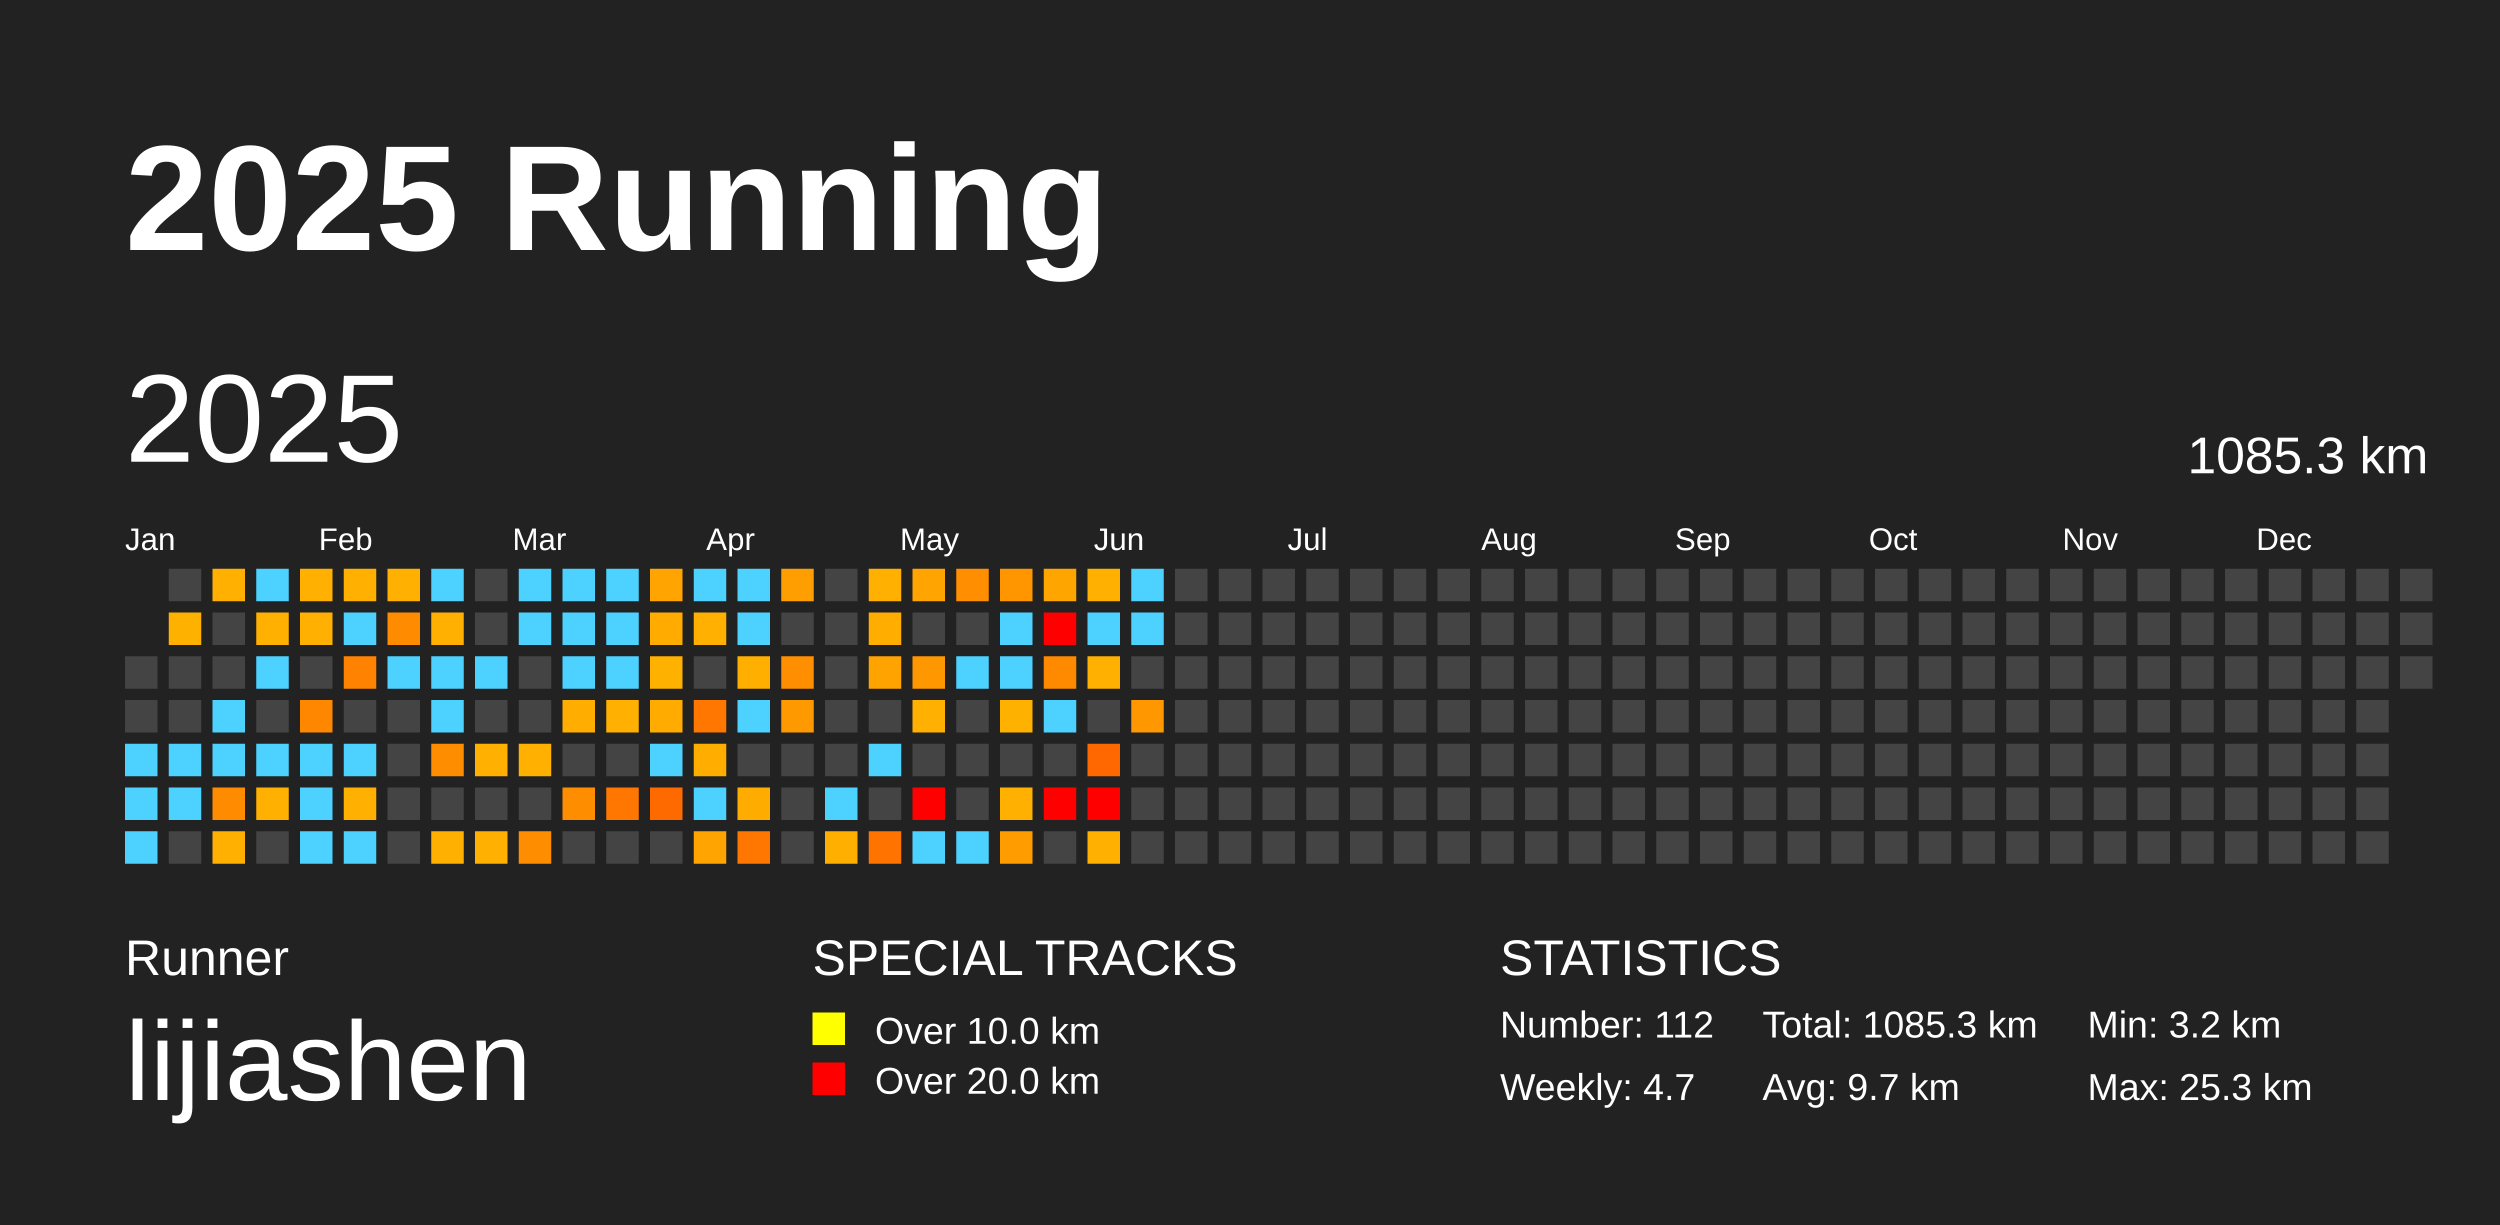
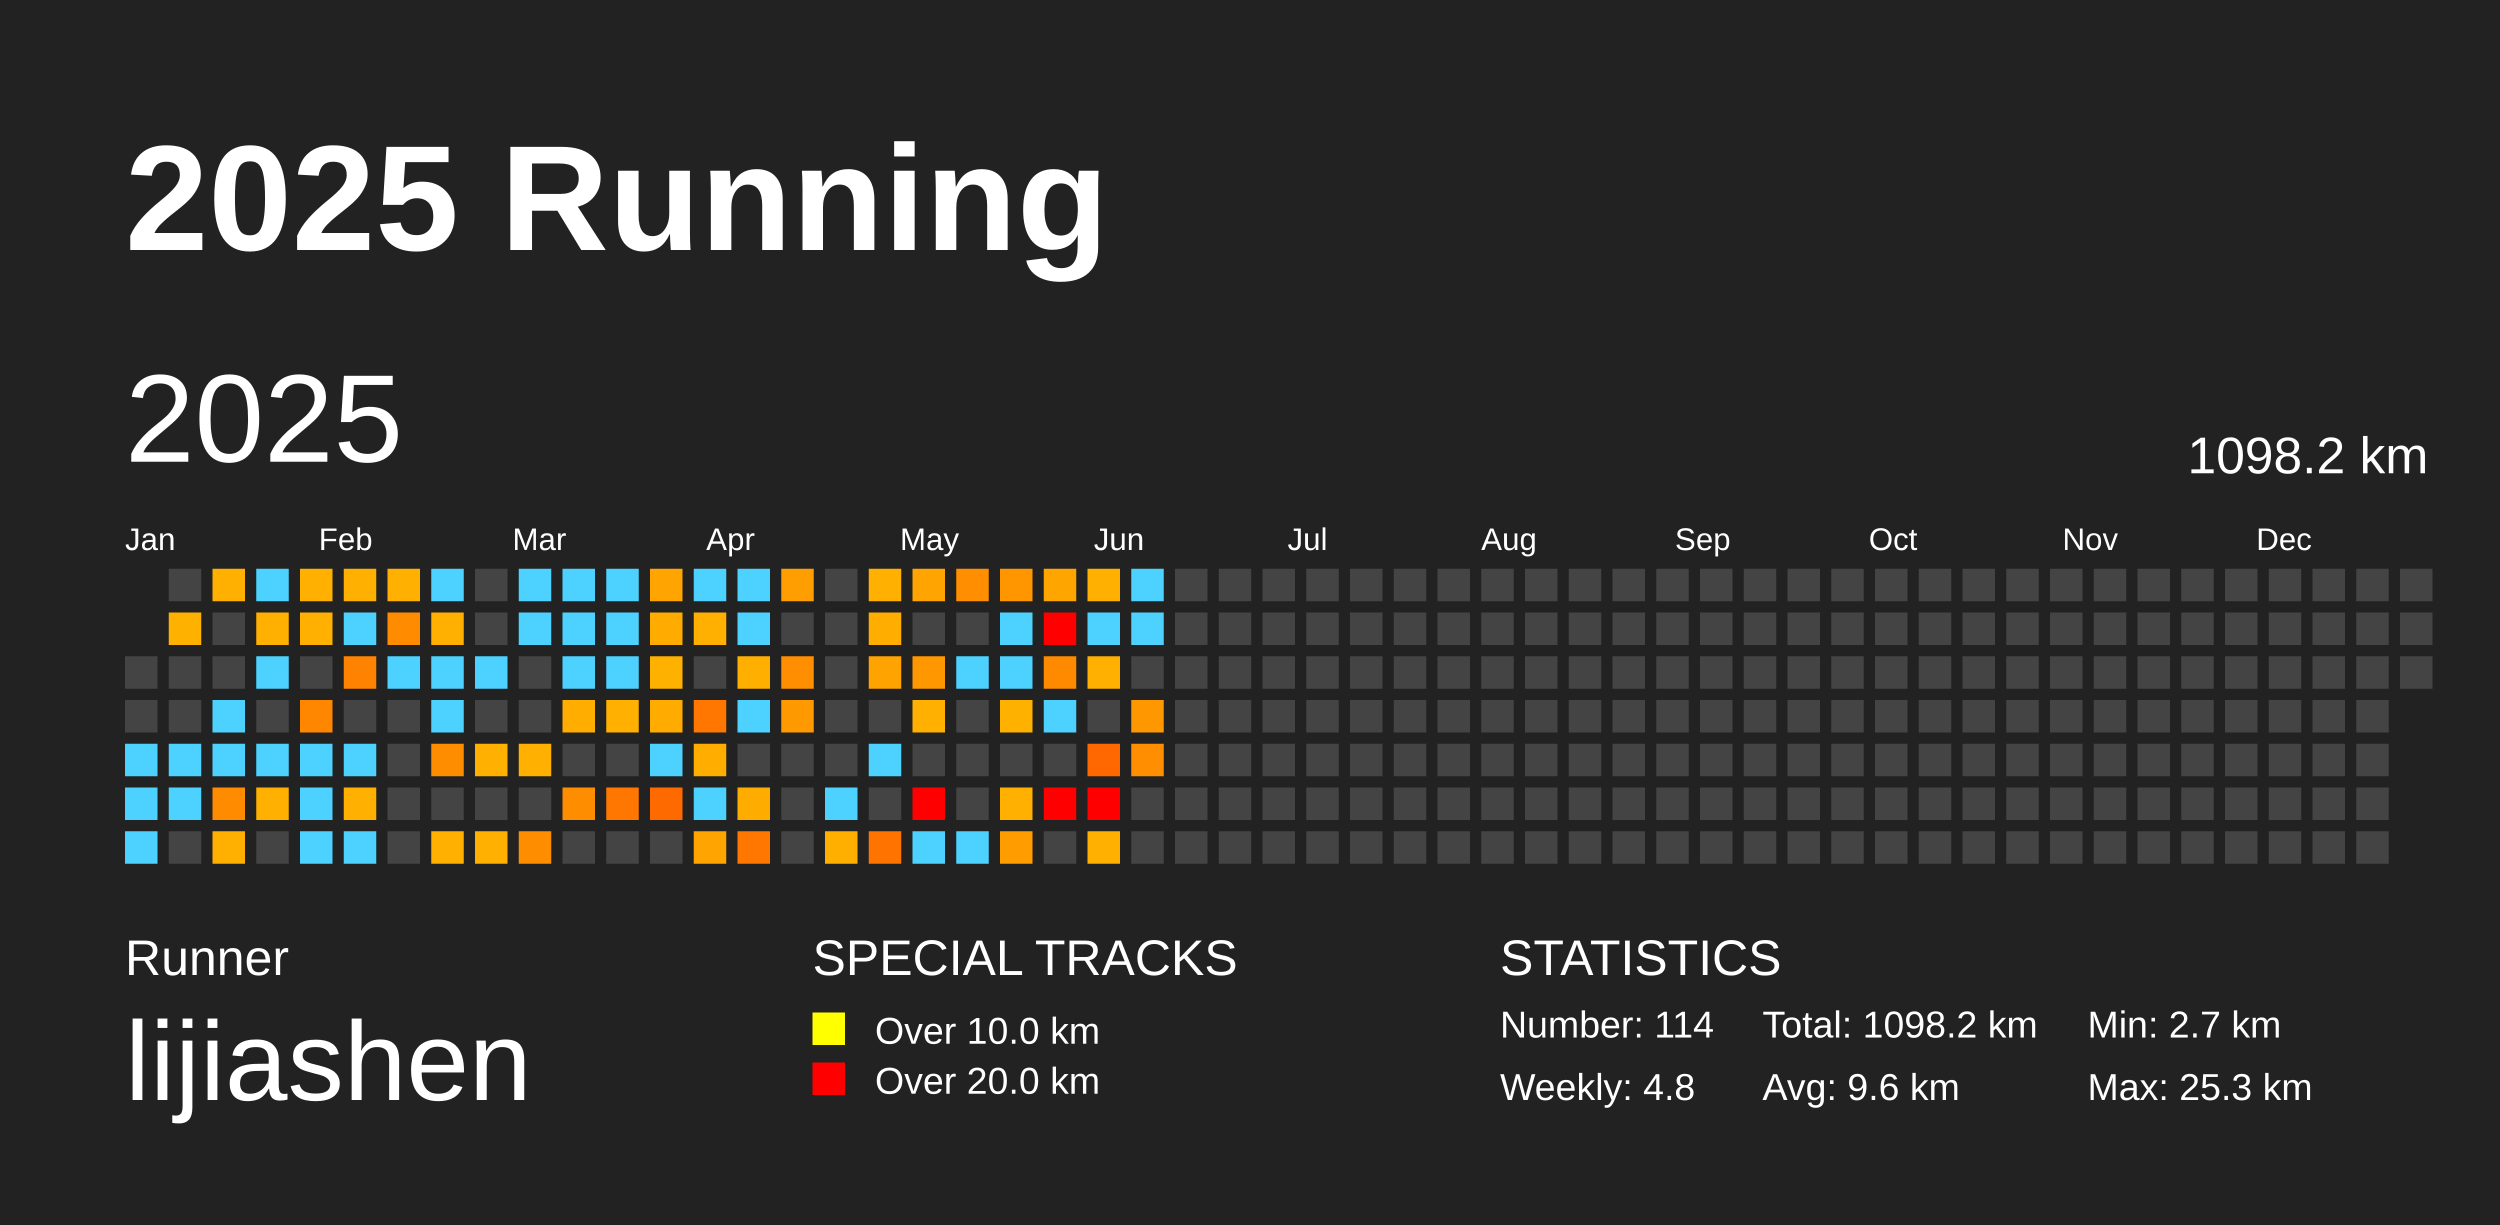
<svg xmlns="http://www.w3.org/2000/svg" baseProfile="full" height="98mm" version="1.1" viewBox="0,0,200,98" width="200mm">
  <defs />
  <rect fill="#222222" height="98" width="200" x="0" y="0" />
  <text fill="#FFFFFF" style="font-size:12px; font-family:Arial; font-weight:bold;" x="10" y="20">2025 Running</text>
  <text fill="#FFFFFF" style="font-size:4px; font-family:Arial" x="10" y="78">Runner</text>
  <text fill="#FFFFFF" style="font-size:9px; font-family:Arial" x="10" y="88">lijiashen</text>
  <text fill="#FFFFFF" style="font-size:4px; font-family:Arial" x="65" y="78">SPECIAL TRACKS</text>
  <rect fill="yellow" height="2.6" width="2.6" x="65" y="81" />
  <text fill="#FFFFFF" style="font-size:3px; font-family:Arial" x="70" y="83.5">Over 10.0 km</text>
  <rect fill="red" height="2.6" width="2.6" x="65" y="85" />
  <text fill="#FFFFFF" style="font-size:3px; font-family:Arial" x="70" y="87.5">Over 20.0 km</text>
  <text fill="#FFFFFF" style="font-size:4px; font-family:Arial" x="120" y="78">STATISTICS</text>
-   <text fill="#FFFFFF" style="font-size:3px; font-family:Arial" x="120" y="83">Number: 112</text>
-   <text fill="#FFFFFF" style="font-size:3px; font-family:Arial" x="120" y="88">Weekly: 4.7</text>
-   <text fill="#FFFFFF" style="font-size:3px; font-family:Arial" x="141" y="83">Total: 1085.3 km</text>
-   <text fill="#FFFFFF" style="font-size:3px; font-family:Arial" x="141" y="88">Avg: 9.7 km</text>
-   <text fill="#FFFFFF" style="font-size:3px; font-family:Arial" x="167" y="83">Min: 3.2 km</text>
+   <text fill="#FFFFFF" style="font-size:3px; font-family:Arial" x="120" y="83">Number: 114</text>
+   <text fill="#FFFFFF" style="font-size:3px; font-family:Arial" x="120" y="88">Weekly: 4.8</text>
+   <text fill="#FFFFFF" style="font-size:3px; font-family:Arial" x="141" y="83">Total: 1098.2 km</text>
+   <text fill="#FFFFFF" style="font-size:3px; font-family:Arial" x="141" y="88">Avg: 9.6 km</text>
+   <text fill="#FFFFFF" style="font-size:3px; font-family:Arial" x="167" y="83">Min: 2.7 km</text>
  <text fill="#FFFFFF" style="font-size:3px; font-family:Arial" x="167" y="88">Max: 25.3 km</text>
  <text dominant-baseline="hanging" fill="#FFFFFF" style="font-size:10.0px; font-family:Arial;" x="10" y="30">2025</text>
-   <text dominant-baseline="hanging" fill="#FFFFFF" style="font-size:4.125px; font-family:Arial;" x="175" y="35">1085.3 km</text>
+   <text dominant-baseline="hanging" fill="#FFFFFF" style="font-size:4.125px; font-family:Arial;" x="175" y="35">1098.2 km</text>
  <text fill="#FFFFFF" style="font-size:2.5px; font-family:Arial" x="10.0" y="44">Jan</text>
  <text fill="#FFFFFF" style="font-size:2.5px; font-family:Arial" x="25.5" y="44">Feb</text>
  <text fill="#FFFFFF" style="font-size:2.5px; font-family:Arial" x="41.0" y="44">Mar</text>
  <text fill="#FFFFFF" style="font-size:2.5px; font-family:Arial" x="56.5" y="44">Apr</text>
  <text fill="#FFFFFF" style="font-size:2.5px; font-family:Arial" x="72.0" y="44">May</text>
  <text fill="#FFFFFF" style="font-size:2.5px; font-family:Arial" x="87.5" y="44">Jun</text>
  <text fill="#FFFFFF" style="font-size:2.5px; font-family:Arial" x="103.0" y="44">Jul</text>
  <text fill="#FFFFFF" style="font-size:2.5px; font-family:Arial" x="118.5" y="44">Aug</text>
  <text fill="#FFFFFF" style="font-size:2.5px; font-family:Arial" x="134.0" y="44">Sep</text>
  <text fill="#FFFFFF" style="font-size:2.5px; font-family:Arial" x="149.5" y="44">Oct</text>
  <text fill="#FFFFFF" style="font-size:2.5px; font-family:Arial" x="165.0" y="44">Nov</text>
  <text fill="#FFFFFF" style="font-size:2.5px; font-family:Arial" x="180.5" y="44">Dec</text>
  <rect fill="#444444" height="2.6" width="2.6" x="10.0" y="52.5" />
  <rect fill="#444444" height="2.6" width="2.6" x="10.0" y="56.0" />
  <rect fill="#4dd2ff" height="2.6" width="2.6" x="10.0" y="59.5" />
  <rect fill="#4dd2ff" height="2.6" width="2.6" x="10.0" y="63.0" />
  <rect fill="#4dd2ff" height="2.6" width="2.6" x="10.0" y="66.5" />
  <rect fill="#444444" height="2.6" width="2.6" x="13.5" y="45.5" />
  <rect fill="#ffb100" height="2.6" width="2.6" x="13.5" y="49.0" />
  <rect fill="#444444" height="2.6" width="2.6" x="13.5" y="52.5" />
  <rect fill="#444444" height="2.6" width="2.6" x="13.5" y="56.0" />
  <rect fill="#4dd2ff" height="2.6" width="2.6" x="13.5" y="59.5" />
  <rect fill="#4dd2ff" height="2.6" width="2.6" x="13.5" y="63.0" />
  <rect fill="#444444" height="2.6" width="2.6" x="13.5" y="66.5" />
  <rect fill="#ffb000" height="2.6" width="2.6" x="17.0" y="45.5" />
  <rect fill="#444444" height="2.6" width="2.6" x="17.0" y="49.0" />
  <rect fill="#444444" height="2.6" width="2.6" x="17.0" y="52.5" />
  <rect fill="#4dd2ff" height="2.6" width="2.6" x="17.0" y="56.0" />
  <rect fill="#4dd2ff" height="2.6" width="2.6" x="17.0" y="59.5" />
  <rect fill="#ff8c00" height="2.6" width="2.6" x="17.0" y="63.0" />
  <rect fill="#ffb000" height="2.6" width="2.6" x="17.0" y="66.5" />
  <rect fill="#4dd2ff" height="2.6" width="2.6" x="20.5" y="45.5" />
  <rect fill="#ffb000" height="2.6" width="2.6" x="20.5" y="49.0" />
  <rect fill="#4dd2ff" height="2.6" width="2.6" x="20.5" y="52.5" />
  <rect fill="#444444" height="2.6" width="2.6" x="20.5" y="56.0" />
  <rect fill="#4dd2ff" height="2.6" width="2.6" x="20.5" y="59.5" />
  <rect fill="#ffb000" height="2.6" width="2.6" x="20.5" y="63.0" />
  <rect fill="#444444" height="2.6" width="2.6" x="20.5" y="66.5" />
  <rect fill="#ffb000" height="2.6" width="2.6" x="24.0" y="45.5" />
  <rect fill="#ffb000" height="2.6" width="2.6" x="24.0" y="49.0" />
  <rect fill="#444444" height="2.6" width="2.6" x="24.0" y="52.5" />
  <rect fill="#ff8700" height="2.6" width="2.6" x="24.0" y="56.0" />
  <rect fill="#4dd2ff" height="2.6" width="2.6" x="24.0" y="59.5" />
  <rect fill="#4dd2ff" height="2.6" width="2.6" x="24.0" y="63.0" />
  <rect fill="#4dd2ff" height="2.6" width="2.6" x="24.0" y="66.5" />
  <rect fill="#ffb000" height="2.6" width="2.6" x="27.5" y="45.5" />
  <rect fill="#4dd2ff" height="2.6" width="2.6" x="27.5" y="49.0" />
  <rect fill="#ff8300" height="2.6" width="2.6" x="27.5" y="52.5" />
  <rect fill="#444444" height="2.6" width="2.6" x="27.5" y="56.0" />
  <rect fill="#4dd2ff" height="2.6" width="2.6" x="27.5" y="59.5" />
  <rect fill="#ffb000" height="2.6" width="2.6" x="27.5" y="63.0" />
  <rect fill="#4dd2ff" height="2.6" width="2.6" x="27.5" y="66.5" />
  <rect fill="#ffb000" height="2.6" width="2.6" x="31.0" y="45.5" />
  <rect fill="#ff8c00" height="2.6" width="2.6" x="31.0" y="49.0" />
  <rect fill="#4dd2ff" height="2.6" width="2.6" x="31.0" y="52.5" />
  <rect fill="#444444" height="2.6" width="2.6" x="31.0" y="56.0" />
  <rect fill="#444444" height="2.6" width="2.6" x="31.0" y="59.5" />
  <rect fill="#444444" height="2.6" width="2.6" x="31.0" y="63.0" />
  <rect fill="#444444" height="2.6" width="2.6" x="31.0" y="66.5" />
  <rect fill="#4dd2ff" height="2.6" width="2.6" x="34.5" y="45.5" />
  <rect fill="#ffb000" height="2.6" width="2.6" x="34.5" y="49.0" />
  <rect fill="#4dd2ff" height="2.6" width="2.6" x="34.5" y="52.5" />
  <rect fill="#4dd2ff" height="2.6" width="2.6" x="34.5" y="56.0" />
  <rect fill="#ff8d00" height="2.6" width="2.6" x="34.5" y="59.5" />
  <rect fill="#444444" height="2.6" width="2.6" x="34.5" y="63.0" />
  <rect fill="#ffb000" height="2.6" width="2.6" x="34.5" y="66.5" />
  <rect fill="#444444" height="2.6" width="2.6" x="38.0" y="45.5" />
  <rect fill="#444444" height="2.6" width="2.6" x="38.0" y="49.0" />
  <rect fill="#4dd2ff" height="2.6" width="2.6" x="38.0" y="52.5" />
  <rect fill="#444444" height="2.6" width="2.6" x="38.0" y="56.0" />
  <rect fill="#ffb000" height="2.6" width="2.6" x="38.0" y="59.5" />
  <rect fill="#444444" height="2.6" width="2.6" x="38.0" y="63.0" />
  <rect fill="#ffb000" height="2.6" width="2.6" x="38.0" y="66.5" />
  <rect fill="#4dd2ff" height="2.6" width="2.6" x="41.5" y="45.5" />
  <rect fill="#4dd2ff" height="2.6" width="2.6" x="41.5" y="49.0" />
  <rect fill="#444444" height="2.6" width="2.6" x="41.5" y="52.5" />
  <rect fill="#444444" height="2.6" width="2.6" x="41.5" y="56.0" />
  <rect fill="#ffb000" height="2.6" width="2.6" x="41.5" y="59.5" />
  <rect fill="#444444" height="2.6" width="2.6" x="41.5" y="63.0" />
  <rect fill="#ff8d00" height="2.6" width="2.6" x="41.5" y="66.5" />
  <rect fill="#4dd2ff" height="2.6" width="2.6" x="45.0" y="45.5" />
  <rect fill="#4dd2ff" height="2.6" width="2.6" x="45.0" y="49.0" />
  <rect fill="#4dd2ff" height="2.6" width="2.6" x="45.0" y="52.5" />
  <rect fill="#ffae00" height="2.6" width="2.6" x="45.0" y="56.0" />
  <rect fill="#444444" height="2.6" width="2.6" x="45.0" y="59.5" />
  <rect fill="#ff8d00" height="2.6" width="2.6" x="45.0" y="63.0" />
  <rect fill="#444444" height="2.6" width="2.6" x="45.0" y="66.5" />
  <rect fill="#4dd2ff" height="2.6" width="2.6" x="48.5" y="45.5" />
  <rect fill="#4dd2ff" height="2.6" width="2.6" x="48.5" y="49.0" />
  <rect fill="#4dd2ff" height="2.6" width="2.6" x="48.5" y="52.5" />
  <rect fill="#ffb000" height="2.6" width="2.6" x="48.5" y="56.0" />
  <rect fill="#444444" height="2.6" width="2.6" x="48.5" y="59.5" />
  <rect fill="#ff7600" height="2.6" width="2.6" x="48.5" y="63.0" />
  <rect fill="#444444" height="2.6" width="2.6" x="48.5" y="66.5" />
  <rect fill="#ffa400" height="2.6" width="2.6" x="52.0" y="45.5" />
  <rect fill="#ffab00" height="2.6" width="2.6" x="52.0" y="49.0" />
  <rect fill="#ffb100" height="2.6" width="2.6" x="52.0" y="52.5" />
  <rect fill="#ffab00" height="2.6" width="2.6" x="52.0" y="56.0" />
  <rect fill="#4dd2ff" height="2.6" width="2.6" x="52.0" y="59.5" />
  <rect fill="#ff6a00" height="2.6" width="2.6" x="52.0" y="63.0" />
  <rect fill="#444444" height="2.6" width="2.6" x="52.0" y="66.5" />
  <rect fill="#4dd2ff" height="2.6" width="2.6" x="55.5" y="45.5" />
  <rect fill="#ffb000" height="2.6" width="2.6" x="55.5" y="49.0" />
  <rect fill="#444444" height="2.6" width="2.6" x="55.5" y="52.5" />
  <rect fill="#ff7700" height="2.6" width="2.6" x="55.5" y="56.0" />
  <rect fill="#ffae00" height="2.6" width="2.6" x="55.5" y="59.5" />
  <rect fill="#4dd2ff" height="2.6" width="2.6" x="55.5" y="63.0" />
  <rect fill="#ffa400" height="2.6" width="2.6" x="55.5" y="66.5" />
  <rect fill="#4dd2ff" height="2.6" width="2.6" x="59.0" y="45.5" />
  <rect fill="#4dd2ff" height="2.6" width="2.6" x="59.0" y="49.0" />
  <rect fill="#ffaf00" height="2.6" width="2.6" x="59.0" y="52.5" />
  <rect fill="#4dd2ff" height="2.6" width="2.6" x="59.0" y="56.0" />
  <rect fill="#444444" height="2.6" width="2.6" x="59.0" y="59.5" />
  <rect fill="#ffac00" height="2.6" width="2.6" x="59.0" y="63.0" />
  <rect fill="#ff7700" height="2.6" width="2.6" x="59.0" y="66.5" />
  <rect fill="#ff9e00" height="2.6" width="2.6" x="62.5" y="45.5" />
  <rect fill="#444444" height="2.6" width="2.6" x="62.5" y="49.0" />
  <rect fill="#ff8e00" height="2.6" width="2.6" x="62.5" y="52.5" />
  <rect fill="#ff9900" height="2.6" width="2.6" x="62.5" y="56.0" />
  <rect fill="#444444" height="2.6" width="2.6" x="62.5" y="59.5" />
  <rect fill="#444444" height="2.6" width="2.6" x="62.5" y="63.0" />
  <rect fill="#444444" height="2.6" width="2.6" x="62.5" y="66.5" />
  <rect fill="#444444" height="2.6" width="2.6" x="66.0" y="45.5" />
  <rect fill="#444444" height="2.6" width="2.6" x="66.0" y="49.0" />
  <rect fill="#444444" height="2.6" width="2.6" x="66.0" y="52.5" />
  <rect fill="#444444" height="2.6" width="2.6" x="66.0" y="56.0" />
  <rect fill="#444444" height="2.6" width="2.6" x="66.0" y="59.5" />
  <rect fill="#4dd2ff" height="2.6" width="2.6" x="66.0" y="63.0" />
  <rect fill="#ffaf00" height="2.6" width="2.6" x="66.0" y="66.5" />
  <rect fill="#ffb000" height="2.6" width="2.6" x="69.5" y="45.5" />
  <rect fill="#ffae00" height="2.6" width="2.6" x="69.5" y="49.0" />
  <rect fill="#ffa300" height="2.6" width="2.6" x="69.5" y="52.5" />
  <rect fill="#444444" height="2.6" width="2.6" x="69.5" y="56.0" />
  <rect fill="#4dd2ff" height="2.6" width="2.6" x="69.5" y="59.5" />
  <rect fill="#444444" height="2.6" width="2.6" x="69.5" y="63.0" />
  <rect fill="#ff7400" height="2.6" width="2.6" x="69.5" y="66.5" />
  <rect fill="#ffa400" height="2.6" width="2.6" x="73.0" y="45.5" />
  <rect fill="#444444" height="2.6" width="2.6" x="73.0" y="49.0" />
  <rect fill="#ff9800" height="2.6" width="2.6" x="73.0" y="52.5" />
  <rect fill="#ffb000" height="2.6" width="2.6" x="73.0" y="56.0" />
  <rect fill="#444444" height="2.6" width="2.6" x="73.0" y="59.5" />
  <rect fill="red" height="2.6" width="2.6" x="73.0" y="63.0" />
  <rect fill="#4dd2ff" height="2.6" width="2.6" x="73.0" y="66.5" />
  <rect fill="#ff8e00" height="2.6" width="2.6" x="76.5" y="45.5" />
  <rect fill="#444444" height="2.6" width="2.6" x="76.5" y="49.0" />
  <rect fill="#4dd2ff" height="2.6" width="2.6" x="76.5" y="52.5" />
  <rect fill="#444444" height="2.6" width="2.6" x="76.5" y="56.0" />
  <rect fill="#444444" height="2.6" width="2.6" x="76.5" y="59.5" />
  <rect fill="#444444" height="2.6" width="2.6" x="76.5" y="63.0" />
  <rect fill="#4dd2ff" height="2.6" width="2.6" x="76.5" y="66.5" />
  <rect fill="#ff9600" height="2.6" width="2.6" x="80.0" y="45.5" />
  <rect fill="#4dd2ff" height="2.6" width="2.6" x="80.0" y="49.0" />
  <rect fill="#4dd2ff" height="2.6" width="2.6" x="80.0" y="52.5" />
  <rect fill="#ffb100" height="2.6" width="2.6" x="80.0" y="56.0" />
  <rect fill="#444444" height="2.6" width="2.6" x="80.0" y="59.5" />
  <rect fill="#ffb000" height="2.6" width="2.6" x="80.0" y="63.0" />
  <rect fill="#ff9d00" height="2.6" width="2.6" x="80.0" y="66.5" />
  <rect fill="#ffa500" height="2.6" width="2.6" x="83.5" y="45.5" />
  <rect fill="red" height="2.6" width="2.6" x="83.5" y="49.0" />
  <rect fill="#ff8a00" height="2.6" width="2.6" x="83.5" y="52.5" />
  <rect fill="#4dd2ff" height="2.6" width="2.6" x="83.5" y="56.0" />
  <rect fill="#444444" height="2.6" width="2.6" x="83.5" y="59.5" />
  <rect fill="red" height="2.6" width="2.6" x="83.5" y="63.0" />
  <rect fill="#444444" height="2.6" width="2.6" x="83.5" y="66.5" />
  <rect fill="#ffb000" height="2.6" width="2.6" x="87.0" y="45.5" />
  <rect fill="#4dd2ff" height="2.6" width="2.6" x="87.0" y="49.0" />
  <rect fill="#ffb000" height="2.6" width="2.6" x="87.0" y="52.5" />
  <rect fill="#444444" height="2.6" width="2.6" x="87.0" y="56.0" />
  <rect fill="#ff6700" height="2.6" width="2.6" x="87.0" y="59.5" />
  <rect fill="red" height="2.6" width="2.6" x="87.0" y="63.0" />
  <rect fill="#ffb000" height="2.6" width="2.6" x="87.0" y="66.5" />
  <rect fill="#4dd2ff" height="2.6" width="2.6" x="90.5" y="45.5" />
  <rect fill="#4dd2ff" height="2.6" width="2.6" x="90.5" y="49.0" />
  <rect fill="#444444" height="2.6" width="2.6" x="90.5" y="52.5" />
  <rect fill="#ff9800" height="2.6" width="2.6" x="90.5" y="56.0" />
-   <rect fill="#444444" height="2.6" width="2.6" x="90.5" y="59.5" />
+   <rect fill="#ff8f00" height="2.6" width="2.6" x="90.5" y="59.5" />
  <rect fill="#444444" height="2.6" width="2.6" x="90.5" y="63.0" />
  <rect fill="#444444" height="2.6" width="2.6" x="90.5" y="66.5" />
  <rect fill="#444444" height="2.6" width="2.6" x="94.0" y="45.5" />
  <rect fill="#444444" height="2.6" width="2.6" x="94.0" y="49.0" />
  <rect fill="#444444" height="2.6" width="2.6" x="94.0" y="52.5" />
  <rect fill="#444444" height="2.6" width="2.6" x="94.0" y="56.0" />
  <rect fill="#444444" height="2.6" width="2.6" x="94.0" y="59.5" />
  <rect fill="#444444" height="2.6" width="2.6" x="94.0" y="63.0" />
  <rect fill="#444444" height="2.6" width="2.6" x="94.0" y="66.5" />
  <rect fill="#444444" height="2.6" width="2.6" x="97.5" y="45.5" />
  <rect fill="#444444" height="2.6" width="2.6" x="97.5" y="49.0" />
  <rect fill="#444444" height="2.6" width="2.6" x="97.5" y="52.5" />
  <rect fill="#444444" height="2.6" width="2.6" x="97.5" y="56.0" />
  <rect fill="#444444" height="2.6" width="2.6" x="97.5" y="59.5" />
  <rect fill="#444444" height="2.6" width="2.6" x="97.5" y="63.0" />
  <rect fill="#444444" height="2.6" width="2.6" x="97.5" y="66.5" />
  <rect fill="#444444" height="2.6" width="2.6" x="101.0" y="45.5" />
  <rect fill="#444444" height="2.6" width="2.6" x="101.0" y="49.0" />
  <rect fill="#444444" height="2.6" width="2.6" x="101.0" y="52.5" />
  <rect fill="#444444" height="2.6" width="2.6" x="101.0" y="56.0" />
  <rect fill="#444444" height="2.6" width="2.6" x="101.0" y="59.5" />
  <rect fill="#444444" height="2.6" width="2.6" x="101.0" y="63.0" />
  <rect fill="#444444" height="2.6" width="2.6" x="101.0" y="66.5" />
  <rect fill="#444444" height="2.6" width="2.6" x="104.5" y="45.5" />
  <rect fill="#444444" height="2.6" width="2.6" x="104.5" y="49.0" />
  <rect fill="#444444" height="2.6" width="2.6" x="104.5" y="52.5" />
  <rect fill="#444444" height="2.6" width="2.6" x="104.5" y="56.0" />
  <rect fill="#444444" height="2.6" width="2.6" x="104.5" y="59.5" />
  <rect fill="#444444" height="2.6" width="2.6" x="104.5" y="63.0" />
  <rect fill="#444444" height="2.6" width="2.6" x="104.5" y="66.5" />
  <rect fill="#444444" height="2.6" width="2.6" x="108.0" y="45.5" />
  <rect fill="#444444" height="2.6" width="2.6" x="108.0" y="49.0" />
  <rect fill="#444444" height="2.6" width="2.6" x="108.0" y="52.5" />
  <rect fill="#444444" height="2.6" width="2.6" x="108.0" y="56.0" />
  <rect fill="#444444" height="2.6" width="2.6" x="108.0" y="59.5" />
  <rect fill="#444444" height="2.6" width="2.6" x="108.0" y="63.0" />
  <rect fill="#444444" height="2.6" width="2.6" x="108.0" y="66.5" />
  <rect fill="#444444" height="2.6" width="2.6" x="111.5" y="45.5" />
  <rect fill="#444444" height="2.6" width="2.6" x="111.5" y="49.0" />
  <rect fill="#444444" height="2.6" width="2.6" x="111.5" y="52.5" />
  <rect fill="#444444" height="2.6" width="2.6" x="111.5" y="56.0" />
  <rect fill="#444444" height="2.6" width="2.6" x="111.5" y="59.5" />
  <rect fill="#444444" height="2.6" width="2.6" x="111.5" y="63.0" />
  <rect fill="#444444" height="2.6" width="2.6" x="111.5" y="66.5" />
  <rect fill="#444444" height="2.6" width="2.6" x="115.0" y="45.5" />
  <rect fill="#444444" height="2.6" width="2.6" x="115.0" y="49.0" />
  <rect fill="#444444" height="2.6" width="2.6" x="115.0" y="52.5" />
  <rect fill="#444444" height="2.6" width="2.6" x="115.0" y="56.0" />
  <rect fill="#444444" height="2.6" width="2.6" x="115.0" y="59.5" />
  <rect fill="#444444" height="2.6" width="2.6" x="115.0" y="63.0" />
  <rect fill="#444444" height="2.6" width="2.6" x="115.0" y="66.5" />
  <rect fill="#444444" height="2.6" width="2.6" x="118.5" y="45.5" />
  <rect fill="#444444" height="2.6" width="2.6" x="118.5" y="49.0" />
  <rect fill="#444444" height="2.6" width="2.6" x="118.5" y="52.5" />
  <rect fill="#444444" height="2.6" width="2.6" x="118.5" y="56.0" />
  <rect fill="#444444" height="2.6" width="2.6" x="118.5" y="59.5" />
  <rect fill="#444444" height="2.6" width="2.6" x="118.5" y="63.0" />
  <rect fill="#444444" height="2.6" width="2.6" x="118.5" y="66.5" />
  <rect fill="#444444" height="2.6" width="2.6" x="122.0" y="45.5" />
  <rect fill="#444444" height="2.6" width="2.6" x="122.0" y="49.0" />
  <rect fill="#444444" height="2.6" width="2.6" x="122.0" y="52.5" />
  <rect fill="#444444" height="2.6" width="2.6" x="122.0" y="56.0" />
  <rect fill="#444444" height="2.6" width="2.6" x="122.0" y="59.5" />
  <rect fill="#444444" height="2.6" width="2.6" x="122.0" y="63.0" />
  <rect fill="#444444" height="2.6" width="2.6" x="122.0" y="66.5" />
  <rect fill="#444444" height="2.6" width="2.6" x="125.5" y="45.5" />
  <rect fill="#444444" height="2.6" width="2.6" x="125.5" y="49.0" />
  <rect fill="#444444" height="2.6" width="2.6" x="125.5" y="52.5" />
  <rect fill="#444444" height="2.6" width="2.6" x="125.5" y="56.0" />
  <rect fill="#444444" height="2.6" width="2.6" x="125.5" y="59.5" />
  <rect fill="#444444" height="2.6" width="2.6" x="125.5" y="63.0" />
  <rect fill="#444444" height="2.6" width="2.6" x="125.5" y="66.5" />
  <rect fill="#444444" height="2.6" width="2.6" x="129.0" y="45.5" />
  <rect fill="#444444" height="2.6" width="2.6" x="129.0" y="49.0" />
  <rect fill="#444444" height="2.6" width="2.6" x="129.0" y="52.5" />
  <rect fill="#444444" height="2.6" width="2.6" x="129.0" y="56.0" />
  <rect fill="#444444" height="2.6" width="2.6" x="129.0" y="59.5" />
  <rect fill="#444444" height="2.6" width="2.6" x="129.0" y="63.0" />
  <rect fill="#444444" height="2.6" width="2.6" x="129.0" y="66.5" />
  <rect fill="#444444" height="2.6" width="2.6" x="132.5" y="45.5" />
  <rect fill="#444444" height="2.6" width="2.6" x="132.5" y="49.0" />
  <rect fill="#444444" height="2.6" width="2.6" x="132.5" y="52.5" />
  <rect fill="#444444" height="2.6" width="2.6" x="132.5" y="56.0" />
  <rect fill="#444444" height="2.6" width="2.6" x="132.5" y="59.5" />
  <rect fill="#444444" height="2.6" width="2.6" x="132.5" y="63.0" />
  <rect fill="#444444" height="2.6" width="2.6" x="132.5" y="66.5" />
  <rect fill="#444444" height="2.6" width="2.6" x="136.0" y="45.5" />
  <rect fill="#444444" height="2.6" width="2.6" x="136.0" y="49.0" />
  <rect fill="#444444" height="2.6" width="2.6" x="136.0" y="52.5" />
  <rect fill="#444444" height="2.6" width="2.6" x="136.0" y="56.0" />
  <rect fill="#444444" height="2.6" width="2.6" x="136.0" y="59.5" />
  <rect fill="#444444" height="2.6" width="2.6" x="136.0" y="63.0" />
  <rect fill="#444444" height="2.6" width="2.6" x="136.0" y="66.5" />
  <rect fill="#444444" height="2.6" width="2.6" x="139.5" y="45.5" />
  <rect fill="#444444" height="2.6" width="2.6" x="139.5" y="49.0" />
  <rect fill="#444444" height="2.6" width="2.6" x="139.5" y="52.5" />
  <rect fill="#444444" height="2.6" width="2.6" x="139.5" y="56.0" />
  <rect fill="#444444" height="2.6" width="2.6" x="139.5" y="59.5" />
  <rect fill="#444444" height="2.6" width="2.6" x="139.5" y="63.0" />
  <rect fill="#444444" height="2.6" width="2.6" x="139.5" y="66.5" />
  <rect fill="#444444" height="2.6" width="2.6" x="143.0" y="45.5" />
  <rect fill="#444444" height="2.6" width="2.6" x="143.0" y="49.0" />
  <rect fill="#444444" height="2.6" width="2.6" x="143.0" y="52.5" />
  <rect fill="#444444" height="2.6" width="2.6" x="143.0" y="56.0" />
  <rect fill="#444444" height="2.6" width="2.6" x="143.0" y="59.5" />
  <rect fill="#444444" height="2.6" width="2.6" x="143.0" y="63.0" />
  <rect fill="#444444" height="2.6" width="2.6" x="143.0" y="66.5" />
  <rect fill="#444444" height="2.6" width="2.6" x="146.5" y="45.5" />
  <rect fill="#444444" height="2.6" width="2.6" x="146.5" y="49.0" />
  <rect fill="#444444" height="2.6" width="2.6" x="146.5" y="52.5" />
  <rect fill="#444444" height="2.6" width="2.6" x="146.5" y="56.0" />
  <rect fill="#444444" height="2.6" width="2.6" x="146.5" y="59.5" />
  <rect fill="#444444" height="2.6" width="2.6" x="146.5" y="63.0" />
  <rect fill="#444444" height="2.6" width="2.6" x="146.5" y="66.5" />
  <rect fill="#444444" height="2.6" width="2.6" x="150.0" y="45.5" />
  <rect fill="#444444" height="2.6" width="2.6" x="150.0" y="49.0" />
  <rect fill="#444444" height="2.6" width="2.6" x="150.0" y="52.5" />
  <rect fill="#444444" height="2.6" width="2.6" x="150.0" y="56.0" />
  <rect fill="#444444" height="2.6" width="2.6" x="150.0" y="59.5" />
  <rect fill="#444444" height="2.6" width="2.6" x="150.0" y="63.0" />
  <rect fill="#444444" height="2.6" width="2.6" x="150.0" y="66.5" />
  <rect fill="#444444" height="2.6" width="2.6" x="153.5" y="45.5" />
  <rect fill="#444444" height="2.6" width="2.6" x="153.5" y="49.0" />
  <rect fill="#444444" height="2.6" width="2.6" x="153.5" y="52.5" />
  <rect fill="#444444" height="2.6" width="2.6" x="153.5" y="56.0" />
  <rect fill="#444444" height="2.6" width="2.6" x="153.5" y="59.5" />
  <rect fill="#444444" height="2.6" width="2.6" x="153.5" y="63.0" />
  <rect fill="#444444" height="2.6" width="2.6" x="153.5" y="66.5" />
  <rect fill="#444444" height="2.6" width="2.6" x="157.0" y="45.5" />
  <rect fill="#444444" height="2.6" width="2.6" x="157.0" y="49.0" />
  <rect fill="#444444" height="2.6" width="2.6" x="157.0" y="52.5" />
  <rect fill="#444444" height="2.6" width="2.6" x="157.0" y="56.0" />
  <rect fill="#444444" height="2.6" width="2.6" x="157.0" y="59.5" />
  <rect fill="#444444" height="2.6" width="2.6" x="157.0" y="63.0" />
  <rect fill="#444444" height="2.6" width="2.6" x="157.0" y="66.5" />
  <rect fill="#444444" height="2.6" width="2.6" x="160.5" y="45.5" />
  <rect fill="#444444" height="2.6" width="2.6" x="160.5" y="49.0" />
  <rect fill="#444444" height="2.6" width="2.6" x="160.5" y="52.5" />
  <rect fill="#444444" height="2.6" width="2.6" x="160.5" y="56.0" />
  <rect fill="#444444" height="2.6" width="2.6" x="160.5" y="59.5" />
  <rect fill="#444444" height="2.6" width="2.6" x="160.5" y="63.0" />
  <rect fill="#444444" height="2.6" width="2.6" x="160.5" y="66.5" />
  <rect fill="#444444" height="2.6" width="2.6" x="164.0" y="45.5" />
  <rect fill="#444444" height="2.6" width="2.6" x="164.0" y="49.0" />
  <rect fill="#444444" height="2.6" width="2.6" x="164.0" y="52.5" />
  <rect fill="#444444" height="2.6" width="2.6" x="164.0" y="56.0" />
  <rect fill="#444444" height="2.6" width="2.6" x="164.0" y="59.5" />
  <rect fill="#444444" height="2.6" width="2.6" x="164.0" y="63.0" />
  <rect fill="#444444" height="2.6" width="2.6" x="164.0" y="66.5" />
  <rect fill="#444444" height="2.6" width="2.6" x="167.5" y="45.5" />
  <rect fill="#444444" height="2.6" width="2.6" x="167.5" y="49.0" />
  <rect fill="#444444" height="2.6" width="2.6" x="167.5" y="52.5" />
  <rect fill="#444444" height="2.6" width="2.6" x="167.5" y="56.0" />
  <rect fill="#444444" height="2.6" width="2.6" x="167.5" y="59.5" />
  <rect fill="#444444" height="2.6" width="2.6" x="167.5" y="63.0" />
  <rect fill="#444444" height="2.6" width="2.6" x="167.5" y="66.5" />
  <rect fill="#444444" height="2.6" width="2.6" x="171.0" y="45.5" />
  <rect fill="#444444" height="2.6" width="2.6" x="171.0" y="49.0" />
  <rect fill="#444444" height="2.6" width="2.6" x="171.0" y="52.5" />
  <rect fill="#444444" height="2.6" width="2.6" x="171.0" y="56.0" />
  <rect fill="#444444" height="2.6" width="2.6" x="171.0" y="59.5" />
  <rect fill="#444444" height="2.6" width="2.6" x="171.0" y="63.0" />
  <rect fill="#444444" height="2.6" width="2.6" x="171.0" y="66.5" />
  <rect fill="#444444" height="2.6" width="2.6" x="174.5" y="45.5" />
  <rect fill="#444444" height="2.6" width="2.6" x="174.5" y="49.0" />
  <rect fill="#444444" height="2.6" width="2.6" x="174.5" y="52.5" />
  <rect fill="#444444" height="2.6" width="2.6" x="174.5" y="56.0" />
  <rect fill="#444444" height="2.6" width="2.6" x="174.5" y="59.5" />
  <rect fill="#444444" height="2.6" width="2.6" x="174.5" y="63.0" />
  <rect fill="#444444" height="2.6" width="2.6" x="174.5" y="66.5" />
  <rect fill="#444444" height="2.6" width="2.6" x="178.0" y="45.5" />
  <rect fill="#444444" height="2.6" width="2.6" x="178.0" y="49.0" />
  <rect fill="#444444" height="2.6" width="2.6" x="178.0" y="52.5" />
  <rect fill="#444444" height="2.6" width="2.6" x="178.0" y="56.0" />
  <rect fill="#444444" height="2.6" width="2.6" x="178.0" y="59.5" />
  <rect fill="#444444" height="2.6" width="2.6" x="178.0" y="63.0" />
  <rect fill="#444444" height="2.6" width="2.6" x="178.0" y="66.5" />
  <rect fill="#444444" height="2.6" width="2.6" x="181.5" y="45.5" />
  <rect fill="#444444" height="2.6" width="2.6" x="181.5" y="49.0" />
  <rect fill="#444444" height="2.6" width="2.6" x="181.5" y="52.5" />
  <rect fill="#444444" height="2.6" width="2.6" x="181.5" y="56.0" />
  <rect fill="#444444" height="2.6" width="2.6" x="181.5" y="59.5" />
  <rect fill="#444444" height="2.6" width="2.6" x="181.5" y="63.0" />
  <rect fill="#444444" height="2.6" width="2.6" x="181.5" y="66.5" />
  <rect fill="#444444" height="2.6" width="2.6" x="185.0" y="45.5" />
  <rect fill="#444444" height="2.6" width="2.6" x="185.0" y="49.0" />
  <rect fill="#444444" height="2.6" width="2.6" x="185.0" y="52.5" />
  <rect fill="#444444" height="2.6" width="2.6" x="185.0" y="56.0" />
  <rect fill="#444444" height="2.6" width="2.6" x="185.0" y="59.5" />
  <rect fill="#444444" height="2.6" width="2.6" x="185.0" y="63.0" />
  <rect fill="#444444" height="2.6" width="2.6" x="185.0" y="66.5" />
  <rect fill="#444444" height="2.6" width="2.6" x="188.5" y="45.5" />
  <rect fill="#444444" height="2.6" width="2.6" x="188.5" y="49.0" />
  <rect fill="#444444" height="2.6" width="2.6" x="188.5" y="52.5" />
  <rect fill="#444444" height="2.6" width="2.6" x="188.5" y="56.0" />
  <rect fill="#444444" height="2.6" width="2.6" x="188.5" y="59.5" />
  <rect fill="#444444" height="2.6" width="2.6" x="188.5" y="63.0" />
  <rect fill="#444444" height="2.6" width="2.6" x="188.5" y="66.5" />
  <rect fill="#444444" height="2.6" width="2.6" x="192.0" y="45.5" />
  <rect fill="#444444" height="2.6" width="2.6" x="192.0" y="49.0" />
  <rect fill="#444444" height="2.6" width="2.6" x="192.0" y="52.5" />
</svg>
